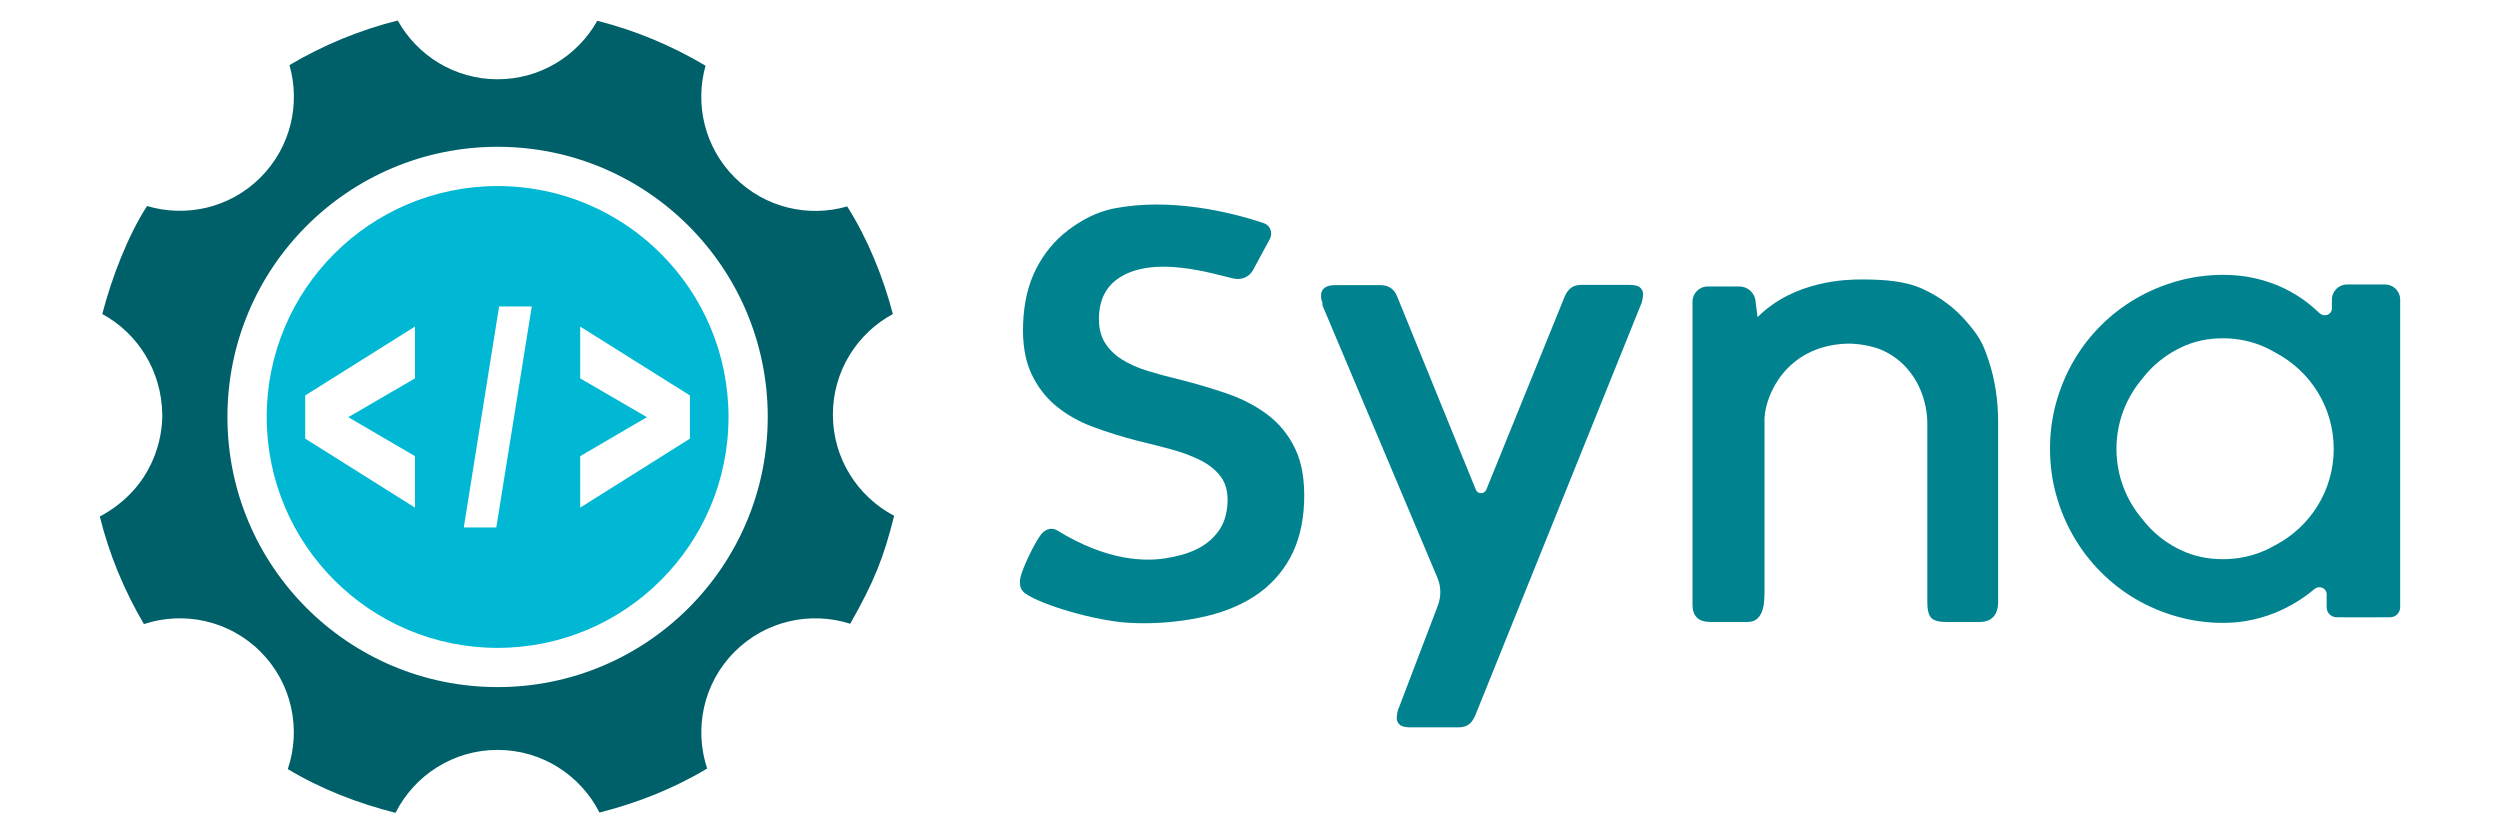
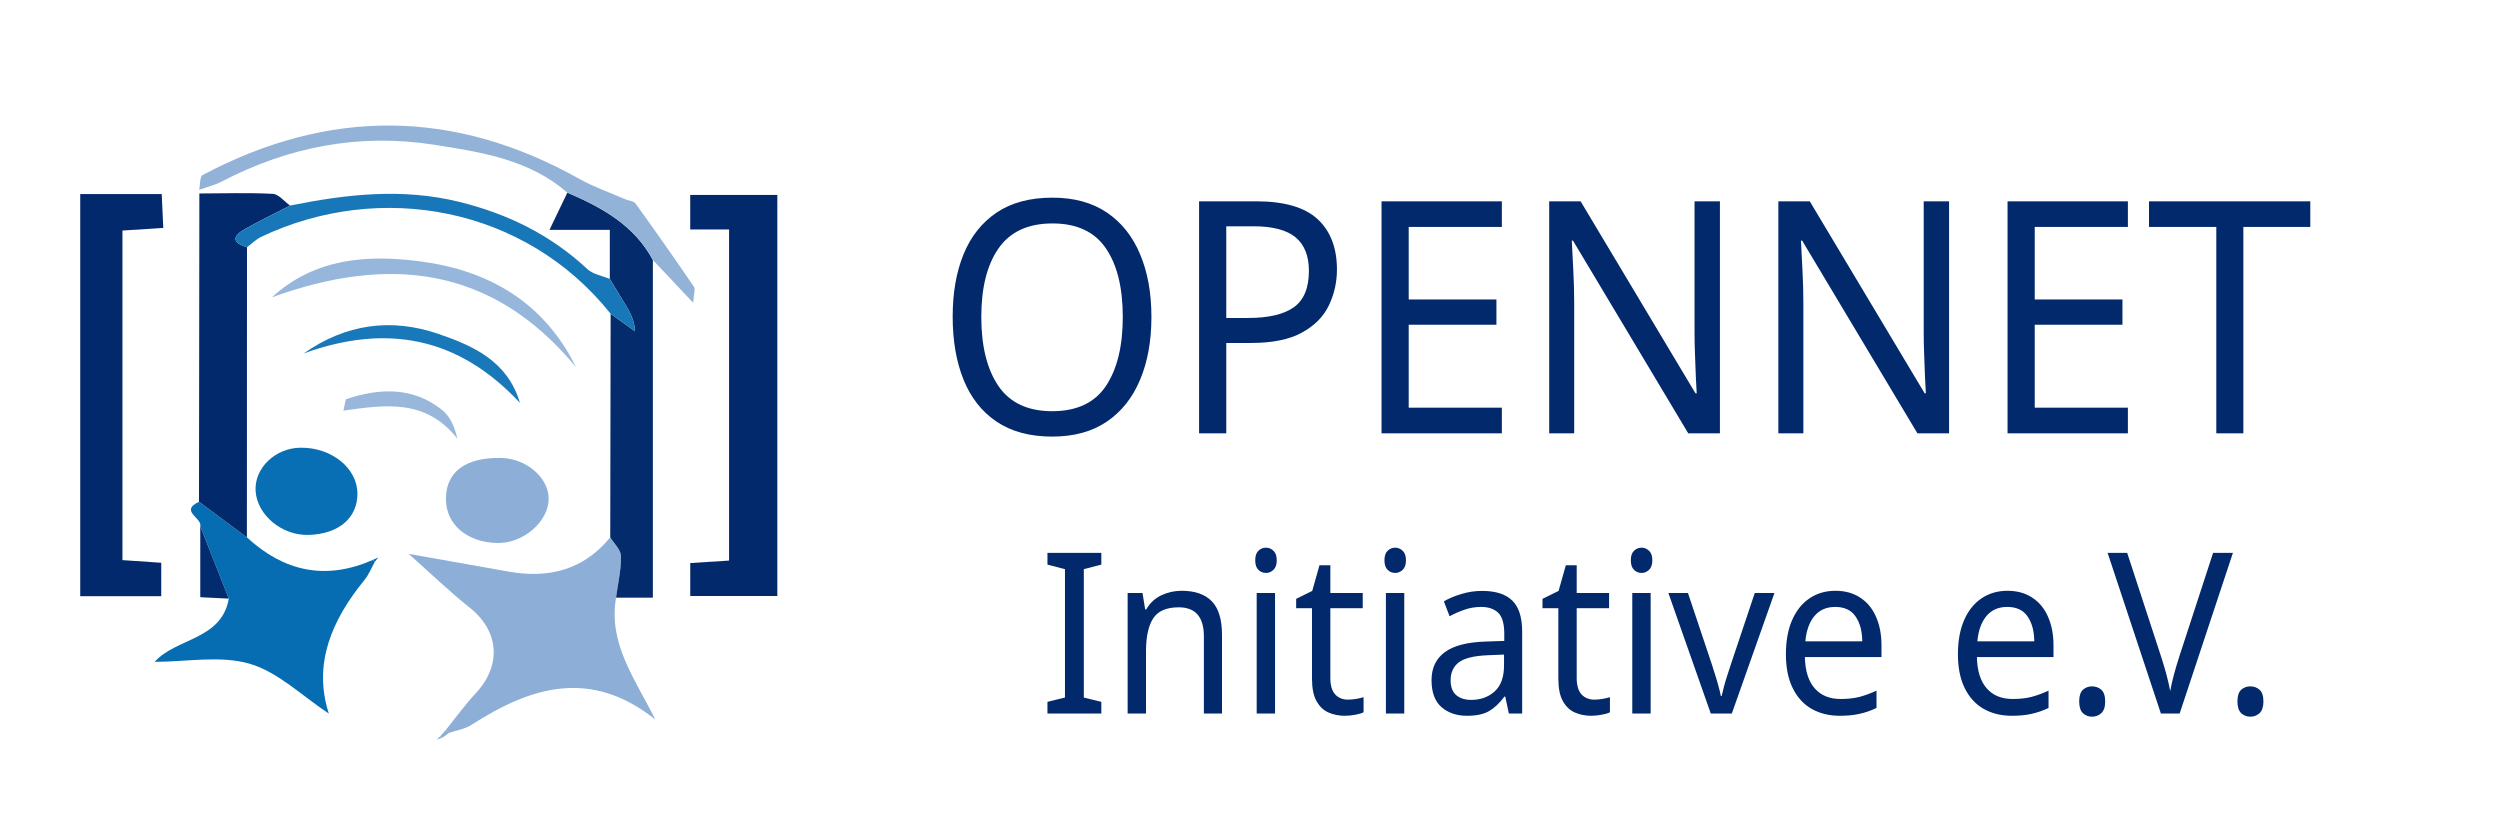
- <svg xmlns="http://www.w3.org/2000/svg" xml:space="preserve" enable-background="new 0 0 300 100" viewBox="0 0 300 100" height="100px" width="300px" y="0px" x="0px" id="Layer_1" version="1.1">
-   <defs id="defs23" />
-   <g transform="matrix(1.293572,0,0,1.293572,-44.03706,-14.67988)" id="g18">
-     <g id="g6">
-       <path style="fill:#006069" id="path2" d="m 111.307,49.808 c 0,-4.031 2.251,-7.537 5.564,-9.327 -0.896,-3.438 -2.358,-7.034 -4.238,-9.983 -3.587,1.035 -7.61,0.14 -10.435,-2.686 -2.809,-2.808 -3.707,-6.8 -2.703,-10.369 -3.177,-1.886 -6.558,-3.288 -10.044,-4.166 -1.815,3.235 -5.276,5.425 -9.249,5.425 -3.986,0 -7.455,-2.202 -9.263,-5.452 -3.497,0.874 -6.871,2.262 -10.044,4.136 1.028,3.583 0.135,7.604 -2.688,10.426 -2.85,2.85 -6.914,3.724 -10.523,2.648 -1.75,2.697 -3.275,6.615 -4.153,10.02 3.313,1.792 5.514,5.297 5.565,9.327 0.026,2.021 -0.715,6.72 -5.793,9.46 0.861,3.476 2.236,6.818 4.09,9.974 3.677,-1.211 7.887,-0.364 10.815,2.562 2.945,2.946 3.782,7.194 2.532,10.892 3.17,1.896 6.512,3.173 9.994,4.057 1.744,-3.462 5.328,-5.838 9.468,-5.838 4.129,0 7.705,2.364 9.454,5.812 3.487,-0.89 6.825,-2.188 9.987,-4.084 -1.221,-3.685 -0.378,-7.906 2.553,-10.838 2.901,-2.899 7.063,-3.759 10.719,-2.593 2.207,-3.89 3.117,-6.15 4.073,-10.016 -3.376,-1.774 -5.681,-5.31 -5.681,-9.387 z M 80.203,75.087 c -13.842,0 -25.062,-11.219 -25.062,-25.059 0,-13.843 11.22,-25.062 25.062,-25.062 13.841,0 25.061,11.218 25.061,25.062 0,13.84 -11.22,25.059 -25.061,25.059 z" />
-       <path style="fill:#00b8d4" id="path4" d="m 80.203,28.608 v 0 c -11.831,0 -21.419,9.59 -21.419,21.42 0,11.831 9.588,21.421 21.418,21.421 11.828,0 21.42,-9.589 21.423,-21.419 0,-10e-4 0,-10e-4 0,-10e-4 0,-11.831 -9.593,-21.421 -21.422,-21.421 z m -7.664,17.841 -6.188,3.599 6.188,3.615 v 4.776 L 62.358,52.04 v -4.008 l 10.181,-6.39 z m 7.544,13.831 h -3.016 l 3.276,-20.505 h 3.032 z m 17.962,-8.24 -10.179,6.399 v -4.776 l 6.188,-3.615 -6.188,-3.599 v -4.806 l 10.179,6.39 z" />
-     </g>
-     <g id="g16">
-       <path style="fill:#00838f" id="path8" d="m 170.904,77.701 c -0.158,0.381 -0.357,0.666 -0.603,0.848 -0.243,0.183 -0.566,0.274 -0.965,0.274 h -4.445 c -0.486,0 -0.821,-0.082 -1.004,-0.249 -0.184,-0.165 -0.275,-0.37 -0.275,-0.612 0,-0.123 0.022,-0.297 0.065,-0.522 0.045,-0.228 0.082,-0.357 0.118,-0.391 l 3.622,-9.496 c 0.324,-0.831 0.318,-1.763 -0.021,-2.589 l -10.65,-25.23 c 0,-0.035 -0.01,-0.062 -0.026,-0.079 V 39.42 c -0.089,-0.192 -0.131,-0.408 -0.131,-0.653 0,-0.296 0.105,-0.53 0.314,-0.705 0.209,-0.175 0.53,-0.261 0.965,-0.261 h 4.261 c 0.749,0 1.264,0.366 1.542,1.096 0,0 7.177,17.61 7.28,17.878 0.172,0.452 0.813,0.427 0.981,-0.028 l 7.246,-17.85 c 0.157,-0.382 0.357,-0.666 0.603,-0.848 0.241,-0.184 0.564,-0.274 0.965,-0.274 h 4.443 c 0.487,0 0.822,0.082 1.004,0.248 0.184,0.166 0.275,0.37 0.275,0.613 0,0.123 -0.022,0.296 -0.065,0.522 -0.043,0.227 -0.082,0.357 -0.117,0.392 z" />
-       <path style="fill:#00838f" id="path10" d="m 218.548,44.868 c -0.57,-1.754 -0.938,-2.344 -2.045,-3.644 -1.106,-1.298 -2.466,-2.32 -4.082,-3.066 -1.613,-0.746 -3.614,-0.886 -5.686,-0.886 -1.301,0 -6.222,0.065 -9.651,3.496 l -0.181,-1.44 c -0.053,-0.789 -0.708,-1.403 -1.499,-1.403 h -2.946 c -0.777,0 -1.407,0.628 -1.407,1.406 v 0.401 h 0.001 v 27.737 c 0,0.509 0.135,0.898 0.407,1.172 0.272,0.271 0.698,0.406 1.276,0.406 h 3.415 c 0.333,0 0.605,-0.079 0.817,-0.235 0.21,-0.158 0.373,-0.368 0.486,-0.631 0.114,-0.265 0.188,-0.563 0.226,-0.896 0.033,-0.334 0.052,-0.667 0.052,-1.001 V 50.161 c 0.107,-2.32 2.085,-6.619 7.425,-6.925 1.174,-0.067 2.676,0.211 3.571,0.632 0.896,0.421 1.645,0.983 2.25,1.685 0.607,0.703 1.067,1.497 1.383,2.383 0.315,0.886 0.474,1.795 0.474,2.724 v 16.598 c 0,0.667 0.119,1.132 0.355,1.396 0.237,0.264 0.707,0.394 1.409,0.394 h 3.068 c 0.561,0 0.99,-0.157 1.289,-0.473 0.299,-0.316 0.448,-0.79 0.448,-1.422 V 50.528 c 0.001,-2.017 -0.284,-3.904 -0.855,-5.66 z" />
-       <path style="fill:#00838f" id="path12" d="m 255.303,37.74 h -3.538 c -0.771,0 -1.397,0.624 -1.399,1.396 l -0.003,0.901 c -0.072,0.548 -0.751,0.739 -1.151,0.357 -0.302,-0.288 -0.616,-0.565 -0.948,-0.831 -0.705,-0.566 -1.472,-1.05 -2.297,-1.45 -0.829,-0.402 -1.719,-0.714 -2.67,-0.935 -0.95,-0.221 -1.951,-0.333 -3,-0.333 -1.476,0 -2.897,0.193 -4.267,0.579 -1.367,0.384 -2.651,0.926 -3.847,1.622 -1.198,0.698 -2.284,1.533 -3.258,2.509 -0.976,0.976 -1.813,2.061 -2.509,3.257 -0.697,1.196 -1.237,2.484 -1.623,3.861 -0.385,1.377 -0.578,2.812 -0.578,4.304 0,1.491 0.193,2.925 0.578,4.303 0.386,1.376 0.926,2.663 1.623,3.859 0.695,1.197 1.533,2.286 2.509,3.271 0.974,0.984 2.06,1.822 3.258,2.521 1.195,0.697 2.479,1.238 3.847,1.622 1.369,0.386 2.791,0.579 4.267,0.579 0.951,0 1.878,-0.103 2.778,-0.308 0.901,-0.205 1.755,-0.491 2.56,-0.86 0.802,-0.37 1.553,-0.803 2.25,-1.304 0.305,-0.218 0.597,-0.445 0.879,-0.678 0.415,-0.343 1.04,-0.107 1.113,0.411 v 1.285 c 0,0.514 0.415,0.93 0.931,0.93 h 0.58 c 0.034,0.003 0.062,0.007 0.1,0.007 h 3.072 c 0.063,0 0.124,-0.004 0.188,-0.007 h 1.021 c 0.514,0 0.93,-0.416 0.93,-0.93 v -0.515 -2.131 -25.114 -0.69 -0.093 c -0.002,-0.771 -0.627,-1.395 -1.396,-1.395 z M 245.12,61.92 c -0.305,0.172 -0.618,0.335 -0.944,0.482 -1.223,0.546 -2.536,0.819 -3.94,0.819 -1.387,0 -2.664,-0.273 -3.835,-0.819 -1.17,-0.547 -2.188,-1.288 -3.055,-2.223 -0.186,-0.2 -0.356,-0.411 -0.525,-0.623 -1.519,-1.765 -2.442,-4.057 -2.442,-6.566 0,-2.512 0.925,-4.803 2.443,-6.568 0.168,-0.213 0.339,-0.423 0.524,-0.623 0.867,-0.936 1.885,-1.681 3.055,-2.236 1.171,-0.554 2.448,-0.832 3.835,-0.832 1.404,0 2.718,0.278 3.94,0.832 0.343,0.157 0.671,0.332 0.99,0.519 3.192,1.691 5.368,5.044 5.368,8.908 0,3.882 -2.198,7.245 -5.414,8.93 z" />
-       <path style="fill:#00838f" id="path14" d="m 154.207,53.007 c -0.611,-1.289 -1.467,-2.35 -2.563,-3.177 -1.098,-0.829 -2.367,-1.489 -3.805,-1.982 -1.439,-0.493 -2.949,-0.937 -4.532,-1.331 -1.006,-0.242 -1.955,-0.5 -2.846,-0.777 -0.893,-0.276 -1.678,-0.629 -2.357,-1.056 -0.68,-0.428 -1.211,-0.959 -1.592,-1.593 -0.382,-0.634 -0.555,-1.429 -0.521,-2.385 0.059,-1.652 0.716,-2.87 1.976,-3.651 3.239,-2.008 8.547,-0.322 10.327,0.088 0.057,0.013 0.115,0.027 0.171,0.041 0.71,0.17 1.464,-0.126 1.811,-0.77 l 1.558,-2.88 c 0.307,-0.566 0.061,-1.274 -0.546,-1.481 -3.213,-1.084 -8.741,-2.37 -13.882,-1.372 -1.645,0.319 -3.046,1.093 -4.271,2.017 -1.226,0.924 -2.212,2.109 -2.958,3.559 -0.747,1.448 -1.156,3.167 -1.226,5.155 -0.065,1.802 0.182,3.313 0.739,4.535 0.557,1.223 1.328,2.241 2.314,3.056 0.985,0.815 2.137,1.467 3.453,1.954 1.316,0.488 2.702,0.918 4.153,1.291 1.099,0.264 2.146,0.529 3.141,0.803 0.996,0.27 1.891,0.606 2.685,1.01 0.793,0.405 1.413,0.911 1.862,1.517 0.447,0.609 0.655,1.392 0.621,2.347 -0.039,1.09 -0.325,1.996 -0.857,2.719 -0.534,0.723 -1.226,1.286 -2.076,1.687 -0.85,0.403 -1.807,0.652 -2.861,0.814 -1.848,0.282 -5.323,0.282 -9.994,-2.581 -0.613,-0.376 -1.278,-0.063 -1.649,0.553 -0.622,0.902 -1.523,2.855 -1.732,3.633 -0.182,0.673 -0.142,1.279 0.433,1.672 1.573,1.081 6.498,2.53 9.602,2.704 2.343,0.132 4.511,-0.074 6.498,-0.472 1.988,-0.4 3.687,-1.057 5.101,-1.973 1.414,-0.919 2.522,-2.105 3.327,-3.561 0.8,-1.454 1.239,-3.196 1.312,-5.223 0.066,-1.97 -0.205,-3.6 -0.816,-4.89 z" />
+ <svg xmlns="http://www.w3.org/2000/svg" version="1.1" id="Layer_1" x="0px" y="0px" width="300px" height="100px" viewBox="0 0 300 100" enable-background="new 0 0 300 100" xml:space="preserve">
+   <g>
+     <g>
+       <path fill="#02296B" d="M87.489,27.534c-1.622,0-3.039,0-4.663,0c0-1.422,0-2.682,0-4.145c3.375,0,6.81,0,10.454,0    c0,15.967,0,31.937,0,48.13c-3.378,0-6.805,0-10.45,0c0-1.205,0-2.457,0-3.953c1.444-0.092,2.955-0.188,4.659-0.297    C87.489,54.145,87.489,41.063,87.489,27.534z" />
+       <path fill="#8CAED7" d="M73.927,71.717c-0.948,5.525,2.268,9.727,4.705,14.617c-7.762-6.17-14.943-3.936-22.048,0.646    c-0.779,0.502-1.784,0.652-2.686,0.965c-0.13-0.123-0.257-0.244-0.386-0.365c1.189-1.471,2.297-3.018,3.583-4.398    c3.136-3.361,2.804-7.47-0.751-10.281c-2.316-1.832-4.443-3.9-7.302-6.438c4.544,0.81,8.279,1.474,12.015,2.133    c4.809,0.851,8.975-0.204,12.174-4.116c0.456,0.752,1.282,1.502,1.292,2.26C74.544,68.393,74.15,70.057,73.927,71.717z" />
+       <path fill="#02296B" d="M9.628,23.29c3.3,0,6.399,0,9.78,0c0.06,1.315,0.117,2.568,0.185,4.059    c-1.68,0.108-3.19,0.206-4.899,0.316c0,13.117,0,26.199,0,39.55c1.443,0.1,2.943,0.2,4.655,0.317c0,1.278,0,2.534,0,4.009    c-3.121,0-6.315,0-9.721,0C9.628,55.585,9.628,39.616,9.628,23.29z" />
+       <path fill="#076DB3" d="M24.033,63.154c0.255-0.997-2.539-1.836-0.152-2.942c1.916,1.423,3.831,2.849,5.747,4.271    c4.452,4.111,9.45,5.19,15.087,2.72l0.256,0.229c-0.402,0.719-0.708,1.519-1.221,2.146c-3.928,4.814-6.216,10.074-4.292,16.05    c-3.214-2.114-6.081-4.979-9.494-5.978c-3.513-1.024-7.558-0.229-11.405-0.229c2.575-2.882,8.035-2.609,8.897-7.589    C26.315,68.941,25.174,66.048,24.033,63.154z" />
+       <path fill="#02296B" d="M29.627,64.482c-1.916-1.424-3.831-2.85-5.747-4.271c0.015-12.33,0.029-24.662,0.044-36.993    c2.937-0.008,5.878-0.11,8.806,0.044c0.715,0.038,1.385,0.915,2.076,1.405c-1.779,0.918-3.579,1.797-5.329,2.767    c-1.443,0.799-1.842,1.631,0.162,2.234C29.635,41.274,29.631,52.879,29.627,64.482z" />
+       <path fill="#042B6C" d="M73.177,33.471c0-1.873,0-3.745,0-5.883c-2.214,0-4.184,0-7.242,0c0.903-1.882,1.525-3.177,2.147-4.473    c4.142,1.78,8.021,3.894,10.262,8.086c0,13.376,0,26.753,0,40.516c-1.629,0-3.023,0-4.418,0c0.224-1.66,0.617-3.324,0.596-4.98    c-0.01-0.76-0.836-1.508-1.292-2.262c0.015-8.939,0.03-17.882,0.044-26.824c0.975,0.702,1.95,1.403,2.926,2.104    c-0.064-1.413-0.643-2.358-1.219-3.305C74.378,35.458,73.778,34.463,73.177,33.471z" />
+       <path fill="#92B2D8" d="M78.345,31.201c-2.241-4.193-6.121-6.307-10.262-8.086c-4.585-3.981-10.301-4.857-15.985-5.745    c-8.983-1.403-17.462,0.233-25.497,4.417c-0.842,0.438-1.795,0.666-2.696,0.992c0.126-0.607,0.057-1.586,0.408-1.772    c15.12-8.026,30.176-7.965,45.164,0.438c1.75,0.981,3.677,1.649,5.525,2.455c0.425,0.185,1.039,0.213,1.268,0.529    c2.38,3.296,4.716,6.626,7.004,9.987c0.199,0.292-0.028,0.875-0.095,1.913C81.322,34.36,79.833,32.78,78.345,31.201z" />
+       <path fill="#096FB4" d="M37.005,64.191c-3.19,0.08-6.16-2.396-6.333-5.278c-0.164-2.726,2.338-5.146,5.368-5.188    c3.721-0.055,6.821,2.426,6.85,5.479C42.917,62.159,40.624,64.104,37.005,64.191z" />
+       <path fill="#1877B8" d="M73.177,33.471c0.602,0.993,1.202,1.987,1.805,2.979c0.576,0.947,1.155,1.892,1.219,3.305    c-0.976-0.701-1.951-1.402-2.926-2.104C63.013,24.782,45.563,21.67,31.354,28.417c-0.628,0.298-1.146,0.83-1.715,1.252    c-2.004-0.604-1.605-1.436-0.162-2.235c1.75-0.97,3.55-1.849,5.329-2.767c6.733-1.356,13.444-2.129,20.283-0.448    c5.838,1.435,10.992,3.966,15.4,8.076C71.164,32.925,72.271,33.09,73.177,33.471z" />
+       <path fill="#8DAFD7" d="M60.088,54.953c3.033,0.048,5.715,2.308,5.75,4.846c0.038,2.768-3.036,5.434-6.185,5.362    c-3.614-0.081-6.126-2.229-6.143-5.251C53.493,56.646,55.828,54.885,60.088,54.953z" />
+       <path fill="#97B6DB" d="M69.112,44.045c-10.094-12.173-22.507-13.432-36.487-8.366c5.146-4.708,11.427-5.131,17.69-4.33    C58.477,32.394,65.213,36.137,69.112,44.045z" />
+       <path fill="#1978B9" d="M36.44,42.414c5.06-3.551,10.507-4.291,16.195-2.338c4.211,1.445,8.277,3.271,9.757,8.27    C55.044,40.458,46.436,38.791,36.44,42.414z" />
+       <path fill="#98B7DB" d="M41.505,47.907c4.047-1.348,8.006-1.519,11.543,1.281c0.929,0.737,1.49,1.938,1.835,3.447    c-3.833-4.854-8.77-4.042-13.675-3.357C41.308,48.821,41.406,48.364,41.505,47.907z" />
+       <path fill="#022C6E" d="M24.033,63.154c1.141,2.894,2.283,5.787,3.423,8.681c-1.069-0.054-2.137-0.106-3.423-0.17    C24.033,68.818,24.033,65.986,24.033,63.154z" />
+       <path fill="#076DB3" d="M44.715,67.201c0.228-0.104,0.456-0.206,0.683-0.311c-0.142,0.182-0.285,0.359-0.427,0.541L44.715,67.201z    " />
+       <path fill="#8CAED7" d="M52.829,88.346c0.228-0.254,0.455-0.51,0.683-0.766c0.128,0.121,0.256,0.242,0.386,0.365    c-0.287,0.203-0.576,0.402-0.865,0.604L52.829,88.346z" />
+       <path fill="#8CAED7" d="M53.032,88.549c-0.216,0.064-0.433,0.129-0.649,0.193c0.149-0.133,0.298-0.264,0.446-0.396L53.032,88.549z    " />
    </g>
  </g>
+   <text transform="matrix(0.9279 0 0 1 112.1167 52)" fill="#02296B" font-family="'Arial-BoldMT'" font-size="39">OPENNET</text>
+   <text transform="matrix(0.9279 0 0 1 124.6938 85.6279)" fill="#02296B" font-family="'Arial-BoldMT'" font-size="27">Initiative e.V.</text>
</svg>
